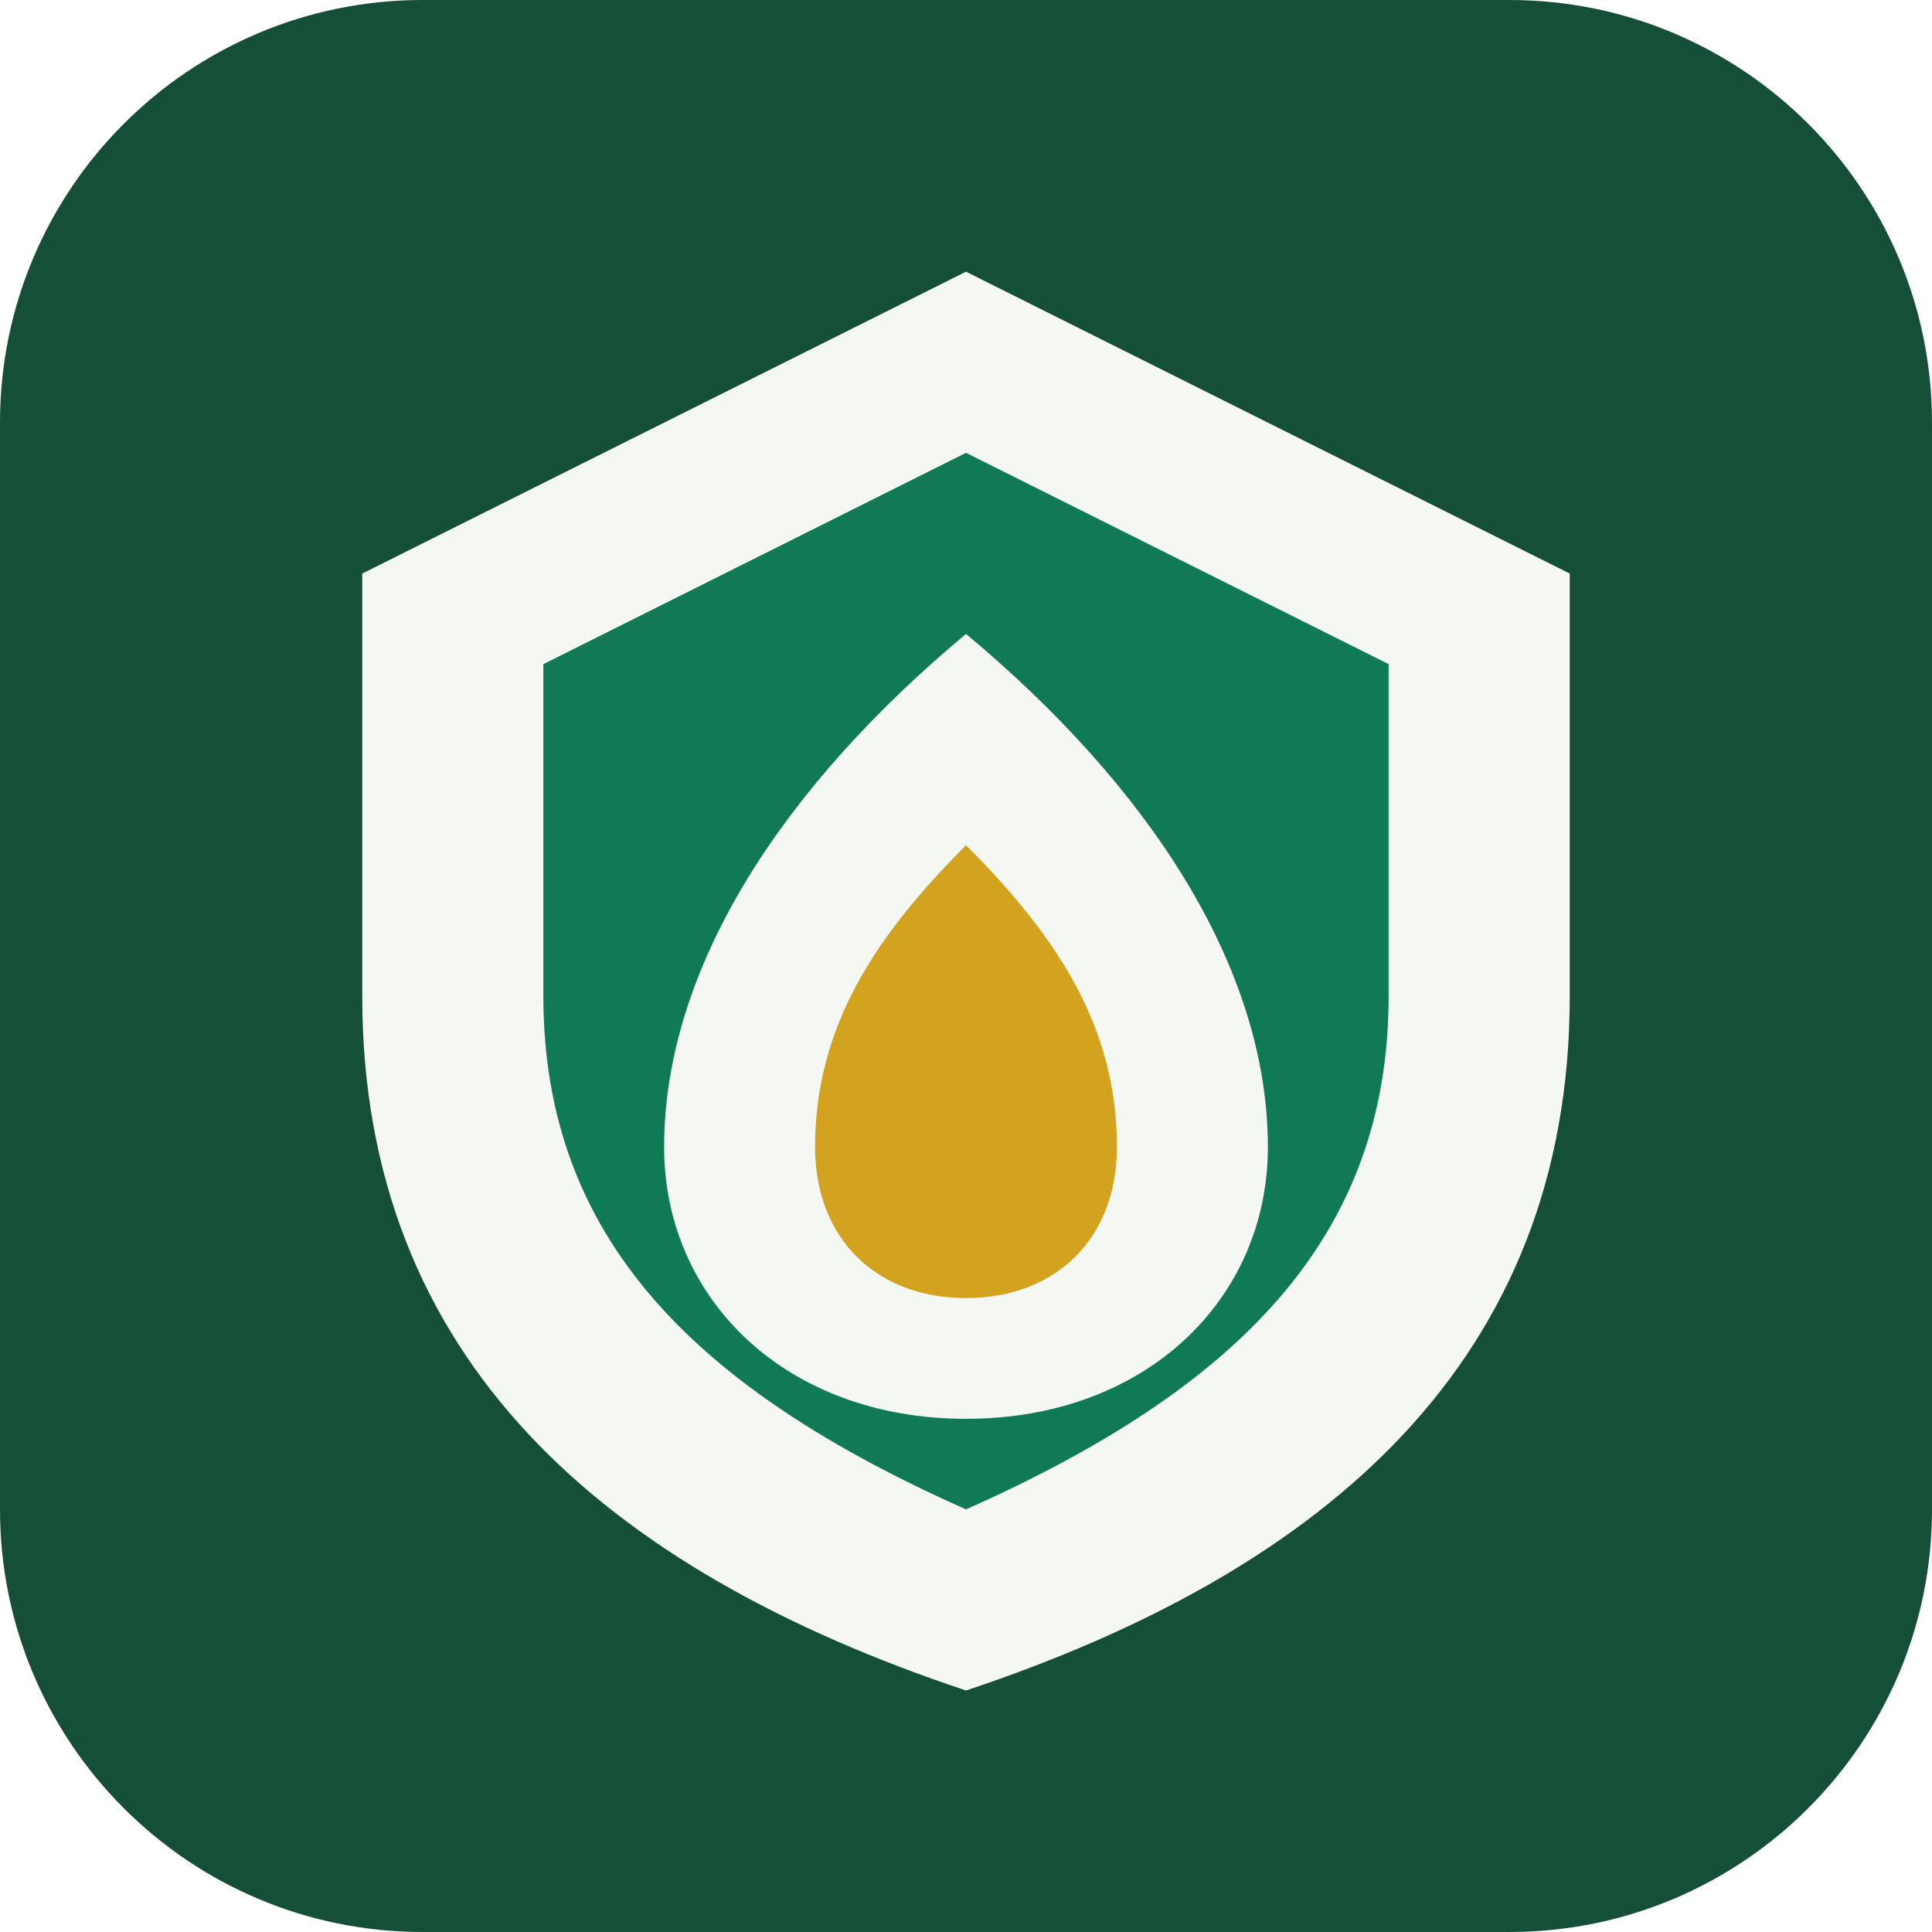
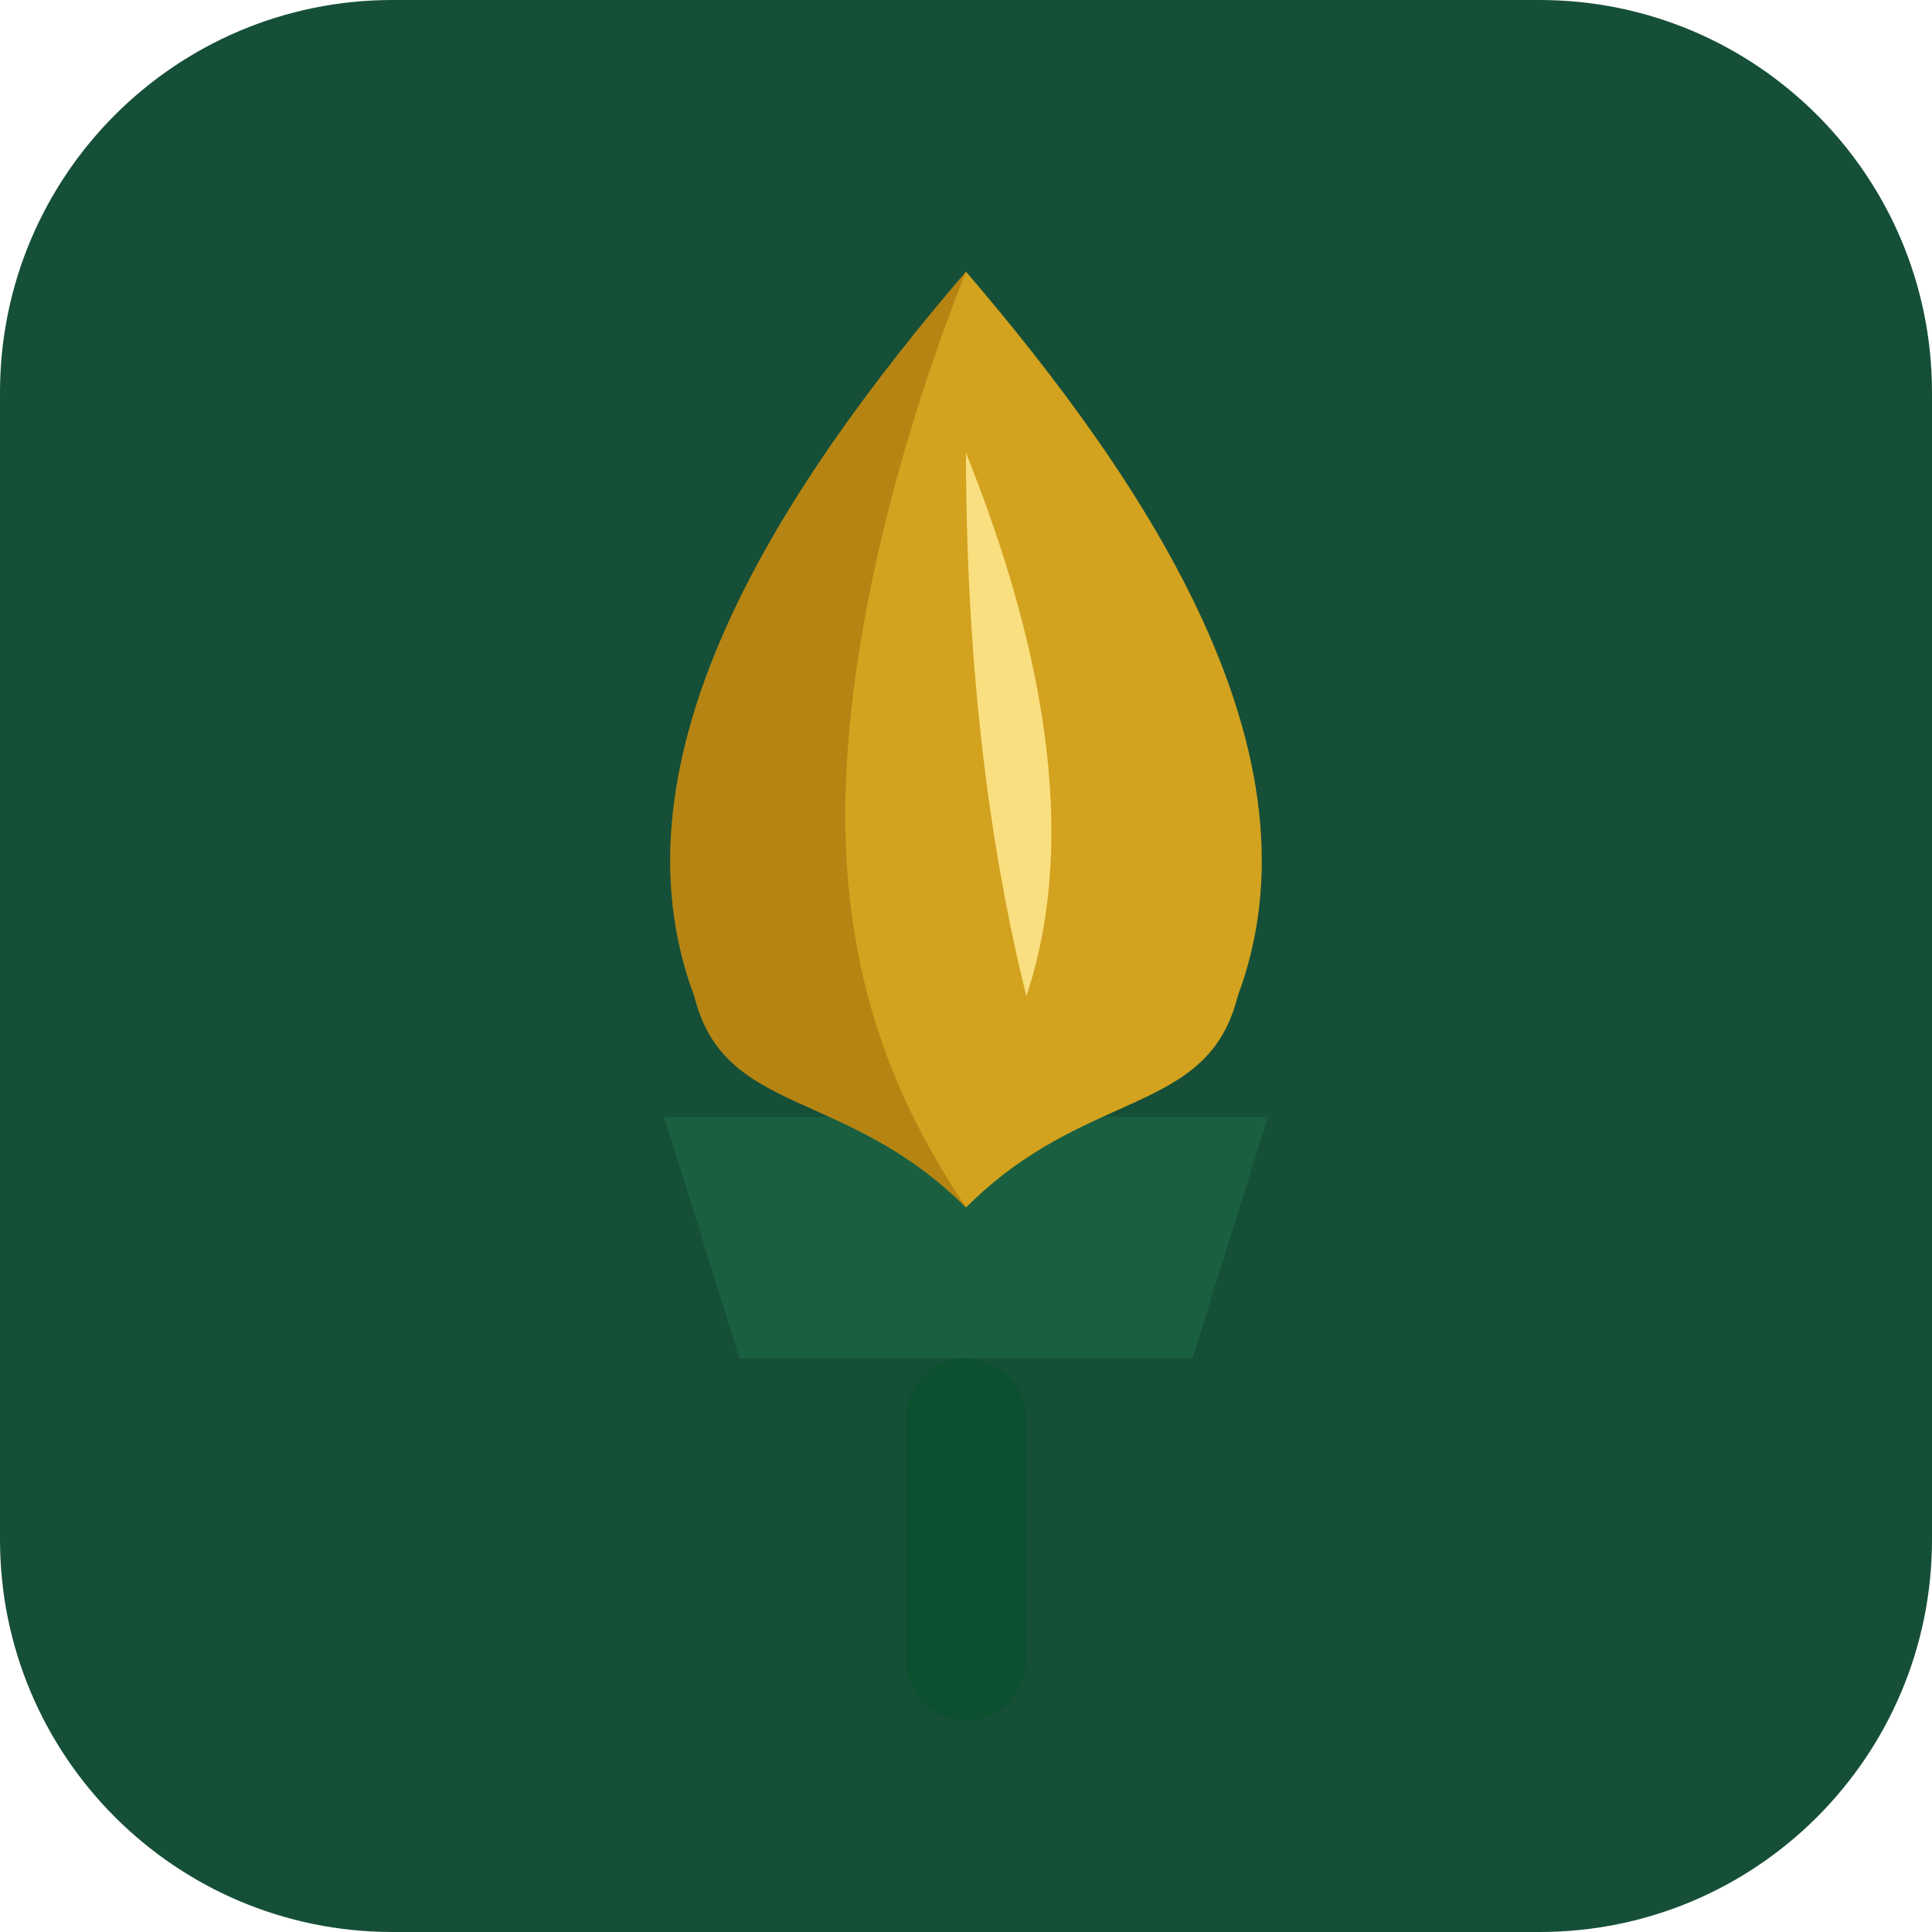
<svg xmlns="http://www.w3.org/2000/svg" width="64" height="64" viewBox="0 0 64 64" role="img" aria-label="Offline Survival">
-   <rect width="64" height="64" rx="14" fill="#164f38" />
-   <path d="M32 9 12 19v14c0 12 8 19 20 23 12-4 20-11 20-23V19L32 9Z" fill="#f5f7f2" />
-   <path d="M32 15 18 22v11c0 8 5 13 14 17 9-4 14-9 14-17V22l-14-7Z" fill="#0f7a55" />
-   <path d="M32 21c-6 5-10 11-10 17 0 5 4 9 10 9s10-4 10-9c0-6-4-12-10-17Z" fill="#f5f7f2" />
-   <path d="M32 28c-3 3-5 6-5 10 0 3 2 5 5 5s5-2 5-5c0-4-2-7-5-10Z" fill="#d3a21e" />
+   <rect width="64" height="64" rx="13" fill="#164f38" />
+   <rect x="30" y="45" width="4" height="12" rx="2" fill="#0d5030" />
+   <path d="M22 37 L24.5 45 L39.5 45 L42 37 Z" fill="#1a6040" />
+   <path d="M32 9 C38 16 44 25 41 33 C40 37 36 36 32 40 C28 36 24 37 23 33 C20 25 26 16 32 9 Z" fill="#d3a21e" />
+   <path d="M32 9 C26 16 20 25 23 33 C24 37 28 36 32 40 C30 37 28 33 28 27 C28 21 30 14 32 9 Z" fill="#8a5800" opacity="0.4" />
+   <path d="M32 15 C34 20 36 27 34 33 C33 29 32 23 32 15 Z" fill="#fde68a" opacity="0.9" />
</svg>
